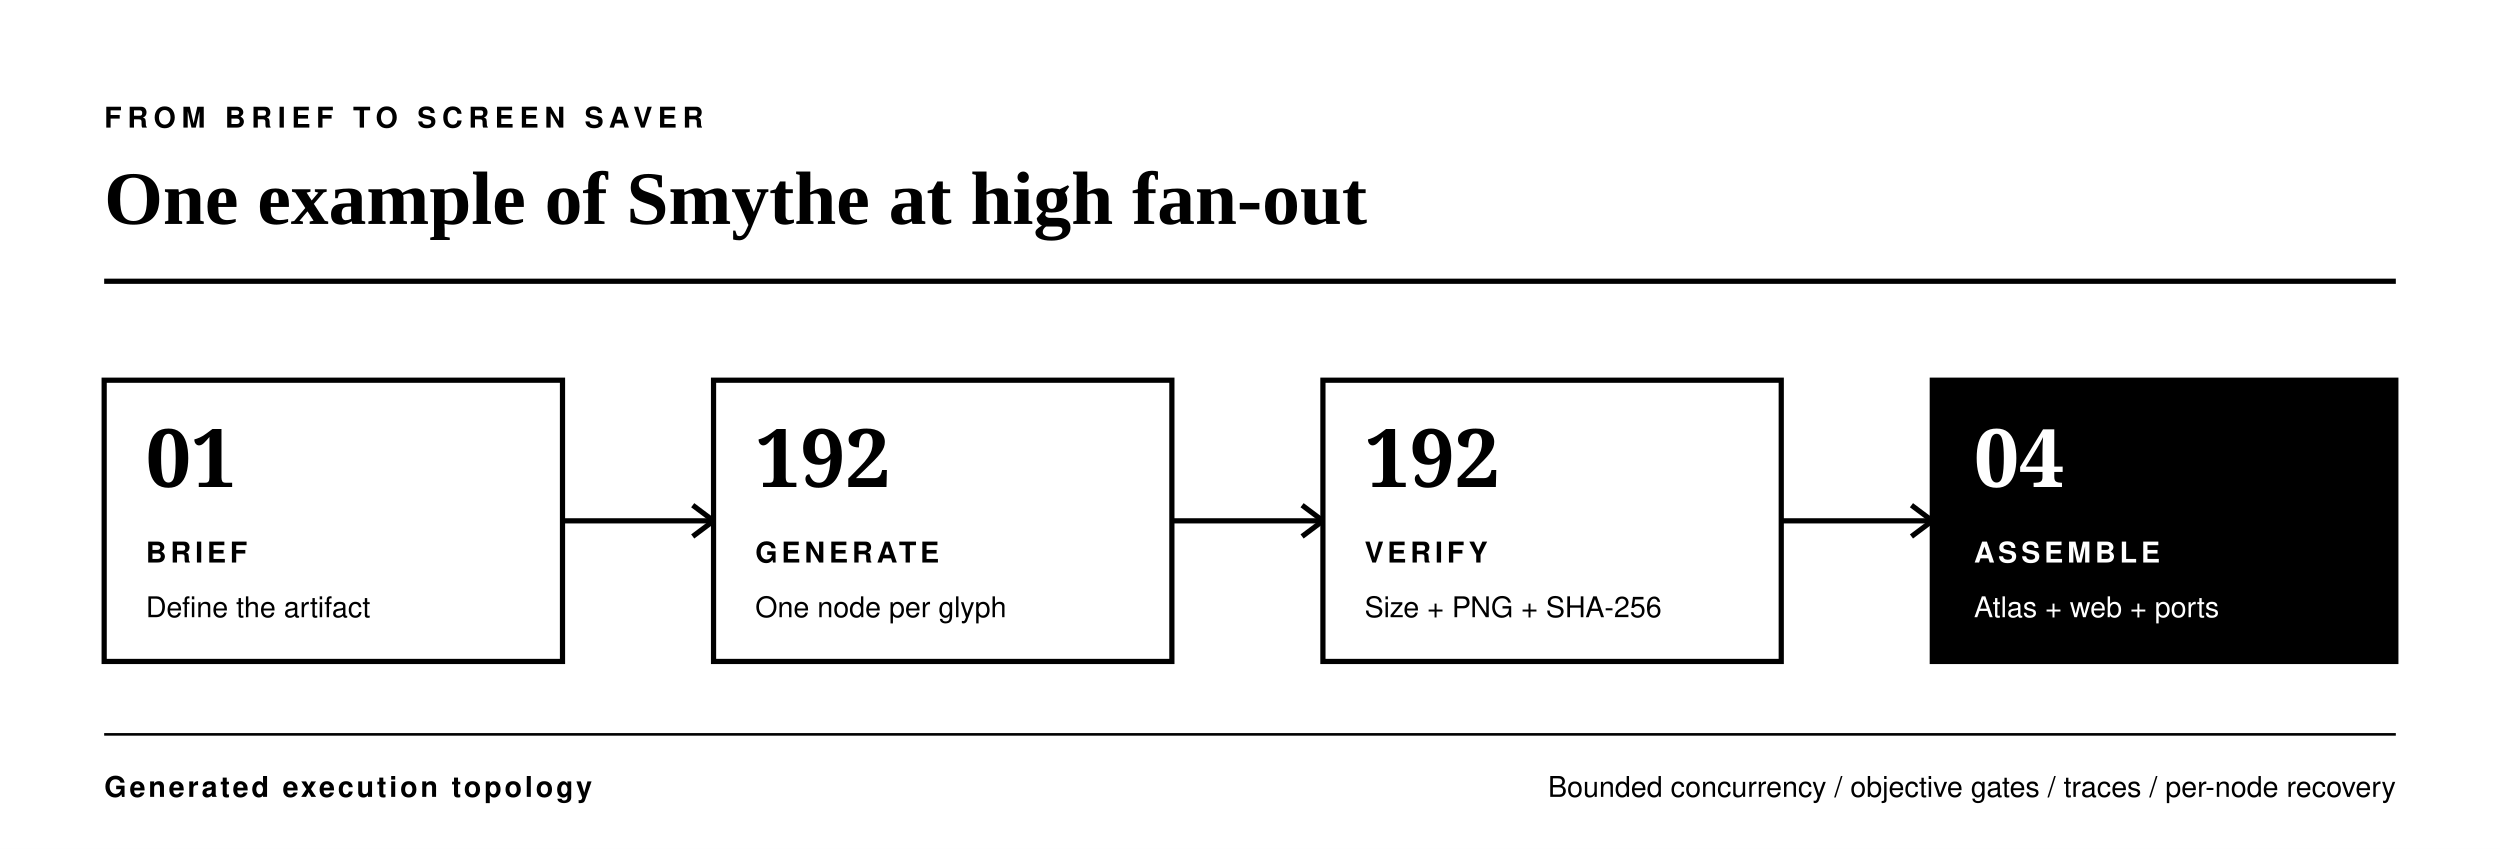
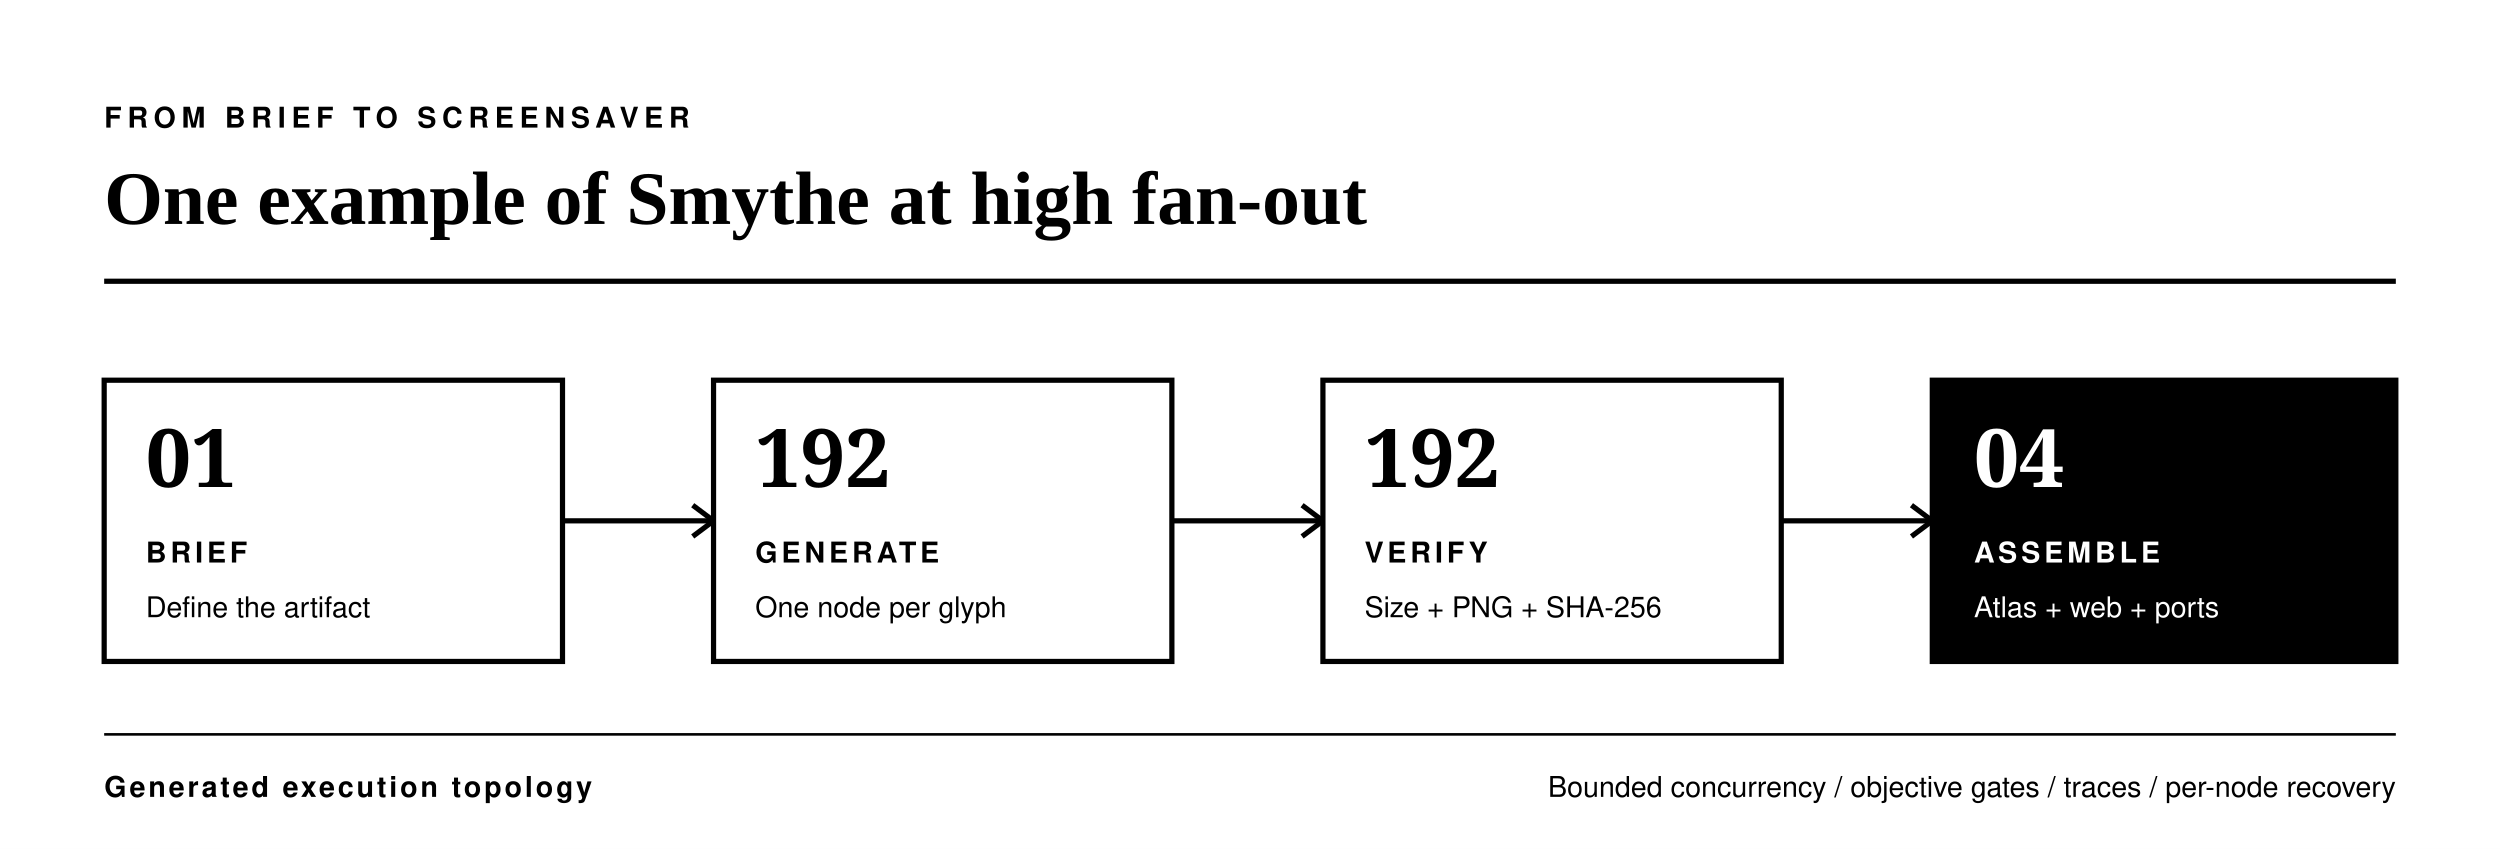
<svg xmlns="http://www.w3.org/2000/svg" width="960" height="326" viewBox="0 0 960 326" role="img" aria-label="Glyph Rain example pipeline. A brief becomes a 192-node generated graph, each glyph is verified, and the outputs are assembled into four artifacts.">
  <rect width="960" height="326" fill="#ffffff" />
-   <text x="40" y="49" font-family="'Avenir Next',Avenir,'Helvetica Neue',Helvetica,sans-serif" font-size="11" fill="#000000" text-anchor="start" font-weight="700" letter-spacing="2.2">FROM BRIEF TO SCREEN SAVER</text>
+   <text x="40" y="49" font-family="'Avenir Next',Avenir,'Helvetica Neue',Helvetica,sans-serif" font-size="11" fill="#000000" text-anchor="start" font-weight="700" letter-spacing="2.2">FROM BRIEF TO SCREENSAVER</text>
  <text x="40" y="86" font-family="Georgia,'Times New Roman',serif" font-size="29" fill="#000000" text-anchor="start" font-weight="700">One example of Smythe at high fan-out</text>
  <line x1="40" y1="108" x2="920" y2="108" stroke="#000000" stroke-width="2" />
  <rect x="40" y="146" width="176" height="108" fill="#ffffff" stroke="#000000" stroke-width="2" />
  <text x="56" y="187" font-family="'Trajan Pro 3','Trajan Pro',Trajan,Cinzel,Georgia,serif" font-size="31" fill="#000000" text-anchor="start" font-weight="700">01</text>
  <text x="56" y="216" font-family="'Avenir Next',Avenir,'Helvetica Neue',Helvetica,sans-serif" font-size="11" fill="#000000" text-anchor="start" font-weight="700" letter-spacing="1.5">BRIEF</text>
  <text x="56" y="237" font-family="'Avenir Next',Avenir,'Helvetica Neue',Helvetica,sans-serif" font-size="11" fill="#000000" text-anchor="start" font-weight="normal">Define the artifact</text>
  <line x1="216" y1="200" x2="274" y2="200" stroke="#000000" stroke-width="2" />
  <path d="M266 194L274 200L266 206" fill="none" stroke="#000000" stroke-width="2" />
  <rect x="274" y="146" width="176" height="108" fill="#ffffff" stroke="#000000" stroke-width="2" />
  <text x="290" y="187" font-family="'Trajan Pro 3','Trajan Pro',Trajan,Cinzel,Georgia,serif" font-size="31" fill="#000000" text-anchor="start" font-weight="700">192</text>
  <text x="290" y="216" font-family="'Avenir Next',Avenir,'Helvetica Neue',Helvetica,sans-serif" font-size="11" fill="#000000" text-anchor="start" font-weight="700" letter-spacing="1.5">GENERATE</text>
  <text x="290" y="237" font-family="'Avenir Next',Avenir,'Helvetica Neue',Helvetica,sans-serif" font-size="11" fill="#000000" text-anchor="start" font-weight="normal">One node per glyph</text>
  <line x1="450" y1="200" x2="508" y2="200" stroke="#000000" stroke-width="2" />
  <path d="M500 194L508 200L500 206" fill="none" stroke="#000000" stroke-width="2" />
  <rect x="508" y="146" width="176" height="108" fill="#ffffff" stroke="#000000" stroke-width="2" />
  <text x="524" y="187" font-family="'Trajan Pro 3','Trajan Pro',Trajan,Cinzel,Georgia,serif" font-size="31" fill="#000000" text-anchor="start" font-weight="700">192</text>
  <text x="524" y="216" font-family="'Avenir Next',Avenir,'Helvetica Neue',Helvetica,sans-serif" font-size="11" fill="#000000" text-anchor="start" font-weight="700" letter-spacing="1.5">VERIFY</text>
  <text x="524" y="237" font-family="'Avenir Next',Avenir,'Helvetica Neue',Helvetica,sans-serif" font-size="11" fill="#000000" text-anchor="start" font-weight="normal">Size + PNG + SHA-256</text>
  <line x1="684" y1="200" x2="742" y2="200" stroke="#000000" stroke-width="2" />
  <path d="M734 194L742 200L734 206" fill="none" stroke="#000000" stroke-width="2" />
  <rect x="742" y="146" width="178" height="108" fill="#000000" stroke="#000000" stroke-width="2" />
  <text x="758" y="187" font-family="'Trajan Pro 3','Trajan Pro',Trajan,Cinzel,Georgia,serif" font-size="31" fill="#ffffff" text-anchor="start" font-weight="700">04</text>
  <text x="758" y="216" font-family="'Avenir Next',Avenir,'Helvetica Neue',Helvetica,sans-serif" font-size="11" fill="#ffffff" text-anchor="start" font-weight="700" letter-spacing="1.5">ASSEMBLE</text>
  <text x="758" y="237" font-family="'Avenir Next',Avenir,'Helvetica Neue',Helvetica,sans-serif" font-size="11" fill="#ffffff" text-anchor="start" font-weight="normal">Atlas + web + ports</text>
  <line x1="40" y1="282" x2="920" y2="282" stroke="#000000" />
  <text x="40" y="306" font-family="'Avenir Next',Avenir,'Helvetica Neue',Helvetica,sans-serif" font-size="11" fill="#000000" text-anchor="start" font-weight="700" letter-spacing="1.1">Generated execution topology</text>
  <text x="920" y="306" font-family="'Avenir Next',Avenir,'Helvetica Neue',Helvetica,sans-serif" font-size="11" fill="#000000" text-anchor="end" font-weight="normal">Bounded concurrency / objective gates / traces / per-node recovery</text>
</svg>
